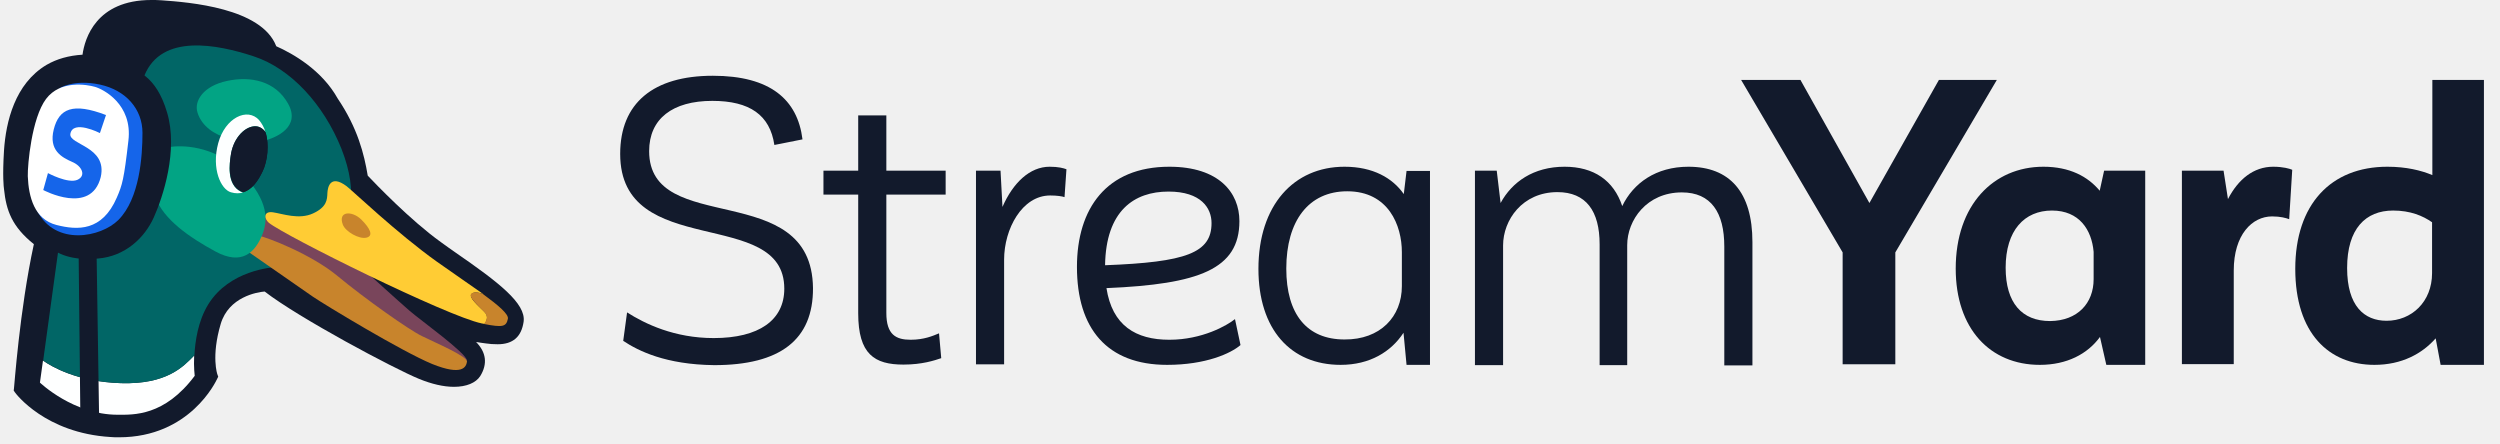
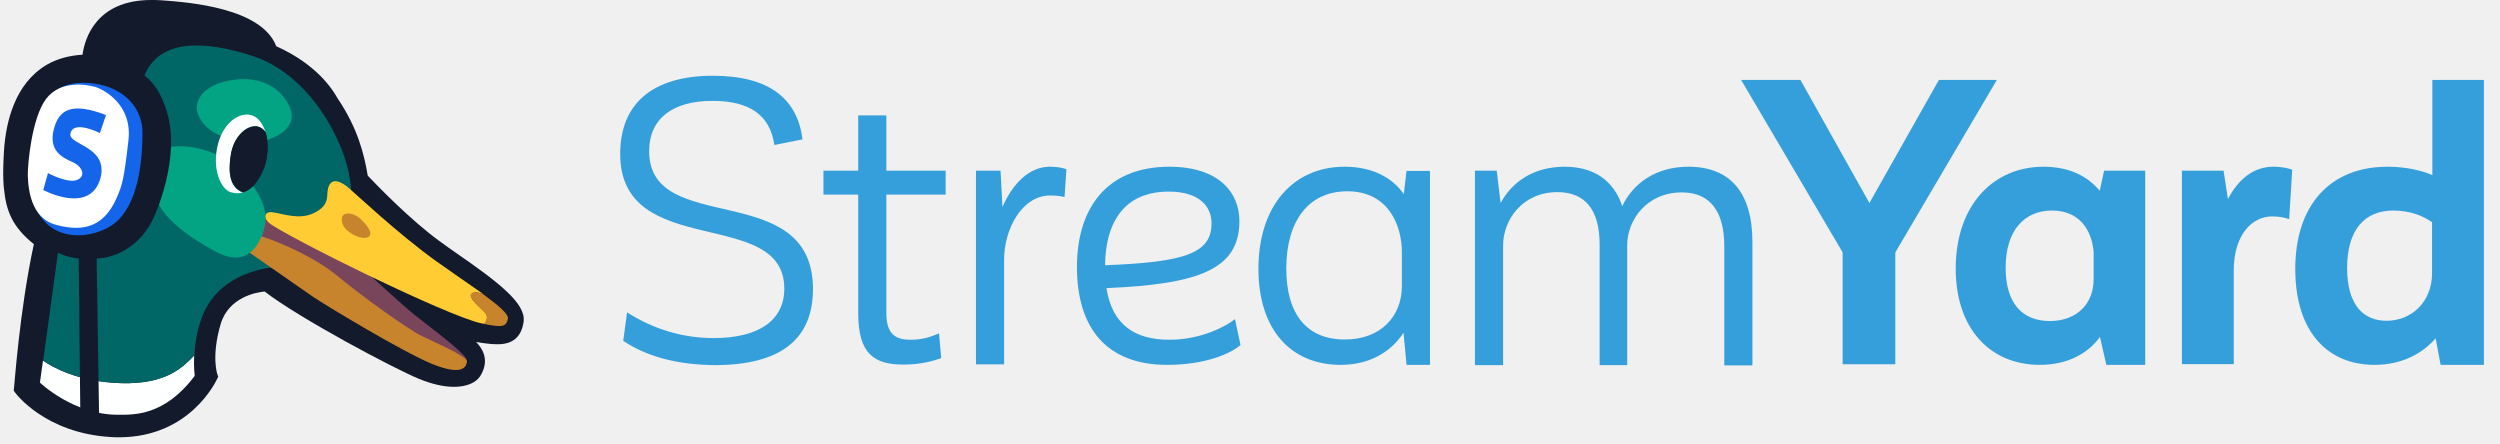
<svg xmlns="http://www.w3.org/2000/svg" width="231" height="41" viewBox="0 0 231 41" fill="none">
-   <path d="M57.585 31.496L57.942 28.866C59.598 29.923 62.325 31.238 65.945 31.238C70.124 31.238 72.469 29.588 72.469 26.674C72.469 19.016 57.305 24.121 57.305 14.22C57.305 9.527 60.363 7 65.868 7C71.169 7 73.692 9.192 74.151 12.879L71.551 13.395C71.144 10.636 69.283 9.321 65.817 9.321C62.147 9.321 59.981 10.971 59.981 13.962C59.981 21.955 75.018 16.412 75.12 26.622C75.145 31.393 72.087 33.739 65.995 33.739C61.51 33.688 58.987 32.424 57.585 31.496Z" fill="#121A2C" />
-   <path d="M81.898 17.984V28.917C81.898 30.929 82.79 31.393 84.141 31.393C85.39 31.393 86.205 31.032 86.766 30.8L86.97 33.094C86.358 33.301 85.211 33.688 83.478 33.688C80.802 33.688 79.298 32.733 79.298 28.943V17.984H76.087V15.767H79.298V10.661H81.898V15.767H87.378V17.984H81.898Z" fill="#121A2C" />
-   <path d="M98.54 15.638L98.362 18.216C98.158 18.139 97.674 18.062 97.037 18.062C94.437 18.062 92.78 21.156 92.78 23.992V33.665H90.181V15.767H92.449L92.628 19.119C93.596 16.901 95.151 15.406 96.985 15.406C97.802 15.406 98.26 15.535 98.54 15.638Z" fill="#121A2C" />
-   <path d="M114.623 31.883C113.731 32.656 111.412 33.713 107.843 33.713C102.287 33.713 99.51 30.361 99.51 24.663C99.51 19.274 102.237 15.406 108.047 15.406C112.635 15.406 114.521 17.804 114.521 20.434C114.521 24.869 110.799 26.261 102.237 26.622C102.771 30.078 104.938 31.393 108.047 31.393C111.08 31.393 113.373 30.078 114.113 29.485L114.623 31.883ZM102.109 24.508C109.602 24.224 111.946 23.373 111.946 20.614C111.946 19.222 110.978 17.701 107.971 17.701C104.785 17.701 102.185 19.48 102.109 24.508Z" fill="#121A2C" />
-   <path d="M132.131 15.767V33.713H129.965L129.685 30.748C128.538 32.501 126.575 33.713 123.874 33.713C119.261 33.713 116.279 30.439 116.279 24.843C116.279 18.938 119.566 15.406 124.23 15.406C126.856 15.406 128.666 16.437 129.71 17.933L129.965 15.793H132.131V15.767ZM129.532 26.442V23.296C129.532 20.846 128.308 17.675 124.485 17.675C120.917 17.675 118.853 20.408 118.853 24.817C118.853 29.046 120.765 31.367 124.23 31.367C127.544 31.393 129.532 29.253 129.532 26.442Z" fill="#121A2C" />
-   <path d="M161.924 22.368V33.765H159.325V22.78C159.325 19.635 158.101 17.778 155.4 17.778C152.163 17.778 150.354 20.331 150.354 22.651V33.739H147.805V22.574C147.805 19.506 146.556 17.752 143.905 17.752C140.668 17.752 138.885 20.331 138.885 22.677V33.739H136.285V15.767H138.298L138.655 18.758C139.7 16.824 141.688 15.406 144.568 15.406C147.269 15.406 149.105 16.669 149.895 19.042C150.914 16.927 153.004 15.406 156.011 15.406C159.809 15.406 161.924 17.727 161.924 22.368Z" fill="#121A2C" />
-   <path d="M184.507 7.387L175.128 23.322V33.657H170.26V23.322L160.881 7.387H166.361L172.733 18.758L179.155 7.387H184.507Z" fill="#121A2C" />
-   <path d="M198.218 15.767V33.713H194.624L194.038 31.135C192.891 32.708 190.98 33.713 188.482 33.713C183.894 33.713 180.708 30.387 180.708 24.817C180.708 18.938 184.2 15.406 188.813 15.406C191.235 15.406 192.917 16.308 194.013 17.623L194.42 15.767H198.218ZM193.451 25.797V23.27C193.273 21.233 192.127 19.454 189.603 19.454C187.054 19.454 185.322 21.285 185.322 24.74C185.322 27.989 186.825 29.665 189.425 29.665C191.973 29.639 193.451 28.015 193.451 25.797Z" fill="#121A2C" />
-   <path d="M211.802 15.689L211.521 20.253C211.241 20.15 210.731 19.996 209.941 19.996C208.106 19.996 206.399 21.672 206.399 24.998V33.648H201.607V15.767H205.456L205.864 18.397C206.807 16.566 208.234 15.406 210.043 15.406C210.961 15.406 211.572 15.586 211.802 15.689Z" fill="#121A2C" />
-   <path d="M229.515 7.387V33.713H225.514L225.055 31.264C223.807 32.682 221.921 33.713 219.398 33.713C215.192 33.713 212.083 30.8 212.083 24.843C212.083 18.887 215.37 15.406 220.595 15.406C222.328 15.406 223.704 15.741 224.749 16.179V7.387H229.515ZM224.723 25.23V20.537C223.882 19.944 222.711 19.454 221.13 19.454C218.581 19.454 216.874 21.13 216.874 24.766C216.874 28.273 218.454 29.639 220.518 29.639C222.812 29.639 224.723 27.912 224.723 25.23Z" fill="#121A2C" />
-   <path d="M42.1 23.342C41.641 23.029 41.181 22.691 40.747 22.378C37.938 20.372 34.618 16.907 33.979 16.23C33.647 14.25 33.06 11.853 31.196 9.092C29.74 6.487 27.11 4.976 25.526 4.272C24.173 0.729 17.482 0.208 14.902 0.026C14.596 -3.98565e-07 14.289 0 13.983 0C8.875 0 7.828 3.569 7.624 5.054C6.347 5.132 5.249 5.445 4.304 5.992C1.367 7.737 0.55 11.254 0.371 13.885C0.218 16.334 0.346 17.298 0.371 17.48C0.575 19.46 1.112 20.945 3.129 22.561C1.801 28.683 1.316 35.821 1.29 35.899L1.265 36.081L1.367 36.237C1.469 36.394 4.202 40.015 10.203 40.38C10.459 40.406 10.739 40.406 10.995 40.406C17.558 40.406 19.959 35.221 20.061 35.013L20.163 34.805L20.087 34.596C20.087 34.596 19.499 32.955 20.393 29.933C21.134 27.432 23.764 26.989 24.454 26.937C27.62 29.386 36.431 34.075 38.73 35.013C39.879 35.482 40.977 35.743 41.947 35.743C43.096 35.743 43.965 35.378 44.373 34.753C45.063 33.632 44.935 32.564 43.99 31.6C44.246 31.652 44.552 31.679 44.884 31.731C45.191 31.783 45.599 31.809 45.982 31.809C47.387 31.809 48.179 31.131 48.383 29.725C48.613 28.031 46.059 26.078 42.1 23.342ZM11.021 39.911C10.995 39.911 10.995 39.911 10.969 39.911C11.072 39.911 11.174 39.911 11.301 39.911C11.199 39.911 11.123 39.911 11.021 39.911ZM13.881 0.547C13.906 0.547 13.957 0.547 13.983 0.547C14.059 0.547 14.111 0.547 14.187 0.547C14.111 0.547 13.983 0.521 13.881 0.547ZM17.431 0.834C17.788 0.886 18.171 0.938 18.554 0.99C18.171 0.938 17.788 0.86 17.431 0.834Z" fill="#121A2C" />
-   <path d="M40.62 22.821C37.427 20.555 33.673 16.491 33.673 16.491C33.341 14.406 32.779 12.114 30.941 9.405C29.459 6.747 26.676 5.288 25.297 4.689C24.275 1.303 17.584 0.755 15.056 0.573C8.135 0.052 8.263 5.809 8.263 5.809L5.785 14.172L3.921 22.248C2.491 28.5 2.006 35.951 2.006 35.951C2.006 35.951 4.611 39.52 10.459 39.885C17.354 40.301 19.806 34.805 19.806 34.805C19.806 34.805 19.142 33.059 20.112 29.803C21.083 26.546 24.837 26.416 24.837 26.416C27.876 28.839 36.891 33.632 39.138 34.544C41.794 35.638 43.659 35.274 44.144 34.492C44.629 33.711 44.833 32.721 43.378 31.574C42.433 30.845 41.871 30.454 41.871 30.454C42.944 30.715 43.071 30.975 45.165 31.236C46.647 31.418 47.821 31.418 48.077 29.699C48.281 27.927 43.991 25.218 40.62 22.821Z" fill="#121A2C" />
-   <path d="M11.147 35.404C7.112 35.274 4.763 33.867 3.971 33.32L3.69 35.352C3.69 35.352 6.78 38.322 10.866 38.322C12.322 38.322 15.182 38.478 17.991 34.727C17.991 34.727 17.889 33.945 17.94 32.851C16.919 33.867 15.412 35.534 11.147 35.404Z" fill="#FEFFFF" />
-   <path d="M3.69 33.111C3.69 33.111 3.792 33.19 3.971 33.32L3.997 33.085L3.69 33.111Z" fill="#121A2C" />
-   <path d="M18.427 32.382L17.967 32.408C17.967 32.564 17.942 32.695 17.942 32.851C18.12 32.669 18.274 32.512 18.427 32.382Z" fill="#121A2C" />
-   <path d="M31.553 13.755C29.893 9.613 26.854 6.331 23.457 5.21C20.06 4.09 14.927 3.074 13.344 6.982C13.344 6.982 5.836 20.268 5.35 23.394L4.022 33.085L3.997 33.32C4.763 33.867 7.138 35.274 11.173 35.404C15.438 35.534 16.97 33.867 17.966 32.825C17.966 32.695 17.992 32.538 17.992 32.382C18.119 30.897 18.503 28.995 19.652 27.536C21.823 24.775 25.602 24.671 25.602 24.671C25.602 24.671 28.462 25.009 30.454 22.899C32.446 20.789 33.187 17.923 31.553 13.755Z" fill="#016666" />
-   <path d="M34.005 25.27C34.005 25.27 36.815 27.823 37.836 28.709C38.858 29.594 43.123 32.642 43.148 33.32C43.148 33.476 32.448 28.318 32.448 28.318C32.448 28.318 23.279 21.831 23.331 21.649C23.382 21.466 23.714 20.164 23.918 20.086C24.122 20.008 28.438 20.164 28.438 20.164L34.005 25.27Z" fill="#79455B" />
-   <path d="M23.867 21.779C24.607 21.883 28.795 23.498 31.221 25.53C33.673 27.562 37.785 30.48 38.985 31.053C40.185 31.652 43.224 32.929 43.148 33.424C43.071 33.919 42.714 34.753 39.93 33.632C37.146 32.486 29.919 28.11 28.898 27.406C27.876 26.703 22.717 23.108 22.717 23.108L23.867 21.779Z" fill="#C8842C" />
-   <path d="M15.643 13.599C16.665 13.39 19.755 13.416 22.13 15.761C24.505 18.106 24.914 19.981 24.25 21.649C23.586 23.316 22.36 24.567 19.908 23.238C17.457 21.909 15.107 20.268 14.366 18.236C13.626 16.204 15.643 13.599 15.643 13.599Z" fill="#02A484" />
-   <path d="M1.06 17.454C1.29 19.565 1.877 20.971 4.278 22.691C5.376 23.472 6.551 24.098 9.054 23.889C11.582 23.681 13.37 21.961 14.212 20.086C15.055 18.21 16.485 13.885 15.438 10.395C14.417 6.904 12.501 6.435 11.556 6.122C10.611 5.783 7.266 4.976 4.712 6.487C2.158 7.998 1.213 11.072 1.035 13.964C0.881 16.595 1.06 17.454 1.06 17.454Z" fill="#121A2C" />
-   <path d="M5.503 8.154C5.503 8.154 6.806 7.294 9.232 7.815C11.658 8.337 13.165 10.108 13.165 12.27C13.165 14.433 12.91 18.34 10.943 20.32C9.334 21.935 5.12 22.769 3.435 19.487C1.749 16.204 5.912 13.781 5.912 13.781L5.503 8.154Z" fill="#1565EA" />
-   <path d="M18.247 10.395C17.916 9.326 18.784 7.946 20.98 7.477C23.176 7.008 25.449 7.477 26.624 9.587C27.799 11.697 25.577 12.739 24.3 13.026C23.023 13.312 19.065 13.026 18.247 10.395Z" fill="#02A484" />
-   <path d="M21.311 14.432C21.515 12.896 22.486 11.775 23.456 11.671C23.916 11.619 24.274 11.853 24.529 12.192C24.401 11.775 24.197 11.411 23.942 11.098C22.869 9.9 20.8 10.863 20.162 13.234C19.524 15.605 20.417 17.507 21.337 17.767C21.771 17.897 22.128 17.871 22.46 17.793C22.384 17.767 22.333 17.767 22.256 17.715C20.877 17.012 21.235 15.006 21.311 14.432Z" fill="#FDFFFF" />
-   <path d="M24.531 12.192C24.914 13.39 24.71 14.901 24.276 15.813C23.841 16.699 23.279 17.533 22.437 17.767" fill="#121A2C" />
-   <path d="M24.275 15.813C24.709 14.901 24.888 13.39 24.53 12.192C24.275 11.853 23.892 11.619 23.458 11.671C22.487 11.775 21.491 12.895 21.313 14.432C21.236 15.006 20.904 17.038 22.258 17.689C22.334 17.715 22.385 17.741 22.462 17.767C23.305 17.532 23.866 16.699 24.275 15.813Z" fill="#121A2C" />
-   <path d="M44.757 28.813C44.118 28.188 43.301 27.484 43.556 27.172C43.709 26.989 44.093 26.963 44.654 27.172C43.48 26.338 41.973 25.322 40.364 24.176C36.737 21.597 32.447 17.507 32.013 17.194C30.532 16.1 30.276 17.272 30.251 17.845C30.225 18.418 30.225 19.122 28.923 19.721C27.62 20.32 26.114 19.747 25.22 19.617C24.326 19.486 24.402 20.216 24.837 20.581C26.292 21.779 41.334 29.23 44.501 29.881C44.603 29.907 44.68 29.907 44.782 29.933C44.91 29.725 45.216 29.256 44.757 28.813Z" fill="#FFCC34" />
-   <path d="M46.927 29.464C47.029 29.047 46.084 28.24 44.629 27.172C44.067 26.937 43.684 26.989 43.531 27.172C43.301 27.458 44.118 28.188 44.731 28.813C45.191 29.256 44.91 29.725 44.705 29.933C46.442 30.272 46.774 30.194 46.927 29.464Z" fill="#C8842C" />
-   <path d="M31.68 20.763C31.936 21.414 33.187 22.118 33.851 21.961C34.541 21.805 34.209 21.102 33.366 20.268C32.523 19.46 31.195 19.486 31.68 20.763Z" fill="#C8842C" />
-   <path d="M7.266 23.498L7.419 37.931L9.156 38.478L8.926 23.498H7.266Z" fill="#121A2C" />
-   <path d="M10.791 18.262C9.437 21.388 7.164 21.284 5.224 20.789C3.181 20.268 2.644 18.21 2.568 16.282C2.542 15.24 2.925 10.915 4.253 9.144C5.581 7.373 8.033 7.815 8.773 8.024C9.514 8.232 12.272 9.613 11.864 13C11.455 16.569 11.302 17.09 10.791 18.262Z" fill="white" />
-   <path d="M3.997 17.559L4.431 15.995C4.431 15.995 6.27 16.985 7.138 16.621C7.981 16.256 7.598 15.344 6.653 14.954C5.708 14.537 4.482 13.885 4.967 11.958C5.453 10.03 6.729 9.457 9.794 10.629L9.232 12.296C9.232 12.296 6.729 11.02 6.5 12.374C6.346 13.39 9.947 13.521 9.309 16.36C8.415 19.929 3.997 17.559 3.997 17.559Z" fill="#1565EA" />
+   <g clip-path="url(#clip0_5:2)">
+     <path d="M57.585 31.496L57.942 28.866C59.598 29.923 62.325 31.238 65.945 31.238C70.124 31.238 72.469 29.588 72.469 26.674C72.469 19.016 57.305 24.121 57.305 14.22C57.305 9.527 60.363 7 65.868 7C71.169 7 73.692 9.192 74.151 12.879L71.551 13.395C71.144 10.636 69.283 9.321 65.817 9.321C62.147 9.321 59.981 10.971 59.981 13.962C59.981 21.955 75.018 16.412 75.12 26.622C75.145 31.393 72.087 33.739 65.995 33.739C61.51 33.688 58.987 32.424 57.585 31.496Z" fill="#359FDB" />
+     <path d="M81.898 17.984V28.917C81.898 30.929 82.79 31.393 84.141 31.393C85.39 31.393 86.205 31.032 86.766 30.8L86.97 33.094C86.358 33.301 85.211 33.688 83.478 33.688C80.802 33.688 79.298 32.733 79.298 28.943V17.984H76.087V15.767H79.298V10.661H81.898V15.767H87.378V17.984H81.898Z" fill="#359FDB" />
+     <path d="M98.54 15.638L98.362 18.216C98.158 18.139 97.674 18.062 97.037 18.062C94.437 18.062 92.78 21.156 92.78 23.992V33.665H90.181V15.767H92.449L92.628 19.119C93.596 16.901 95.151 15.406 96.985 15.406C97.802 15.406 98.26 15.535 98.54 15.638Z" fill="#359FDB" />
+     <path d="M114.623 31.883C113.731 32.656 111.412 33.713 107.843 33.713C102.287 33.713 99.51 30.361 99.51 24.663C99.51 19.274 102.237 15.406 108.047 15.406C112.635 15.406 114.521 17.804 114.521 20.434C114.521 24.869 110.799 26.261 102.237 26.622C102.771 30.078 104.938 31.393 108.047 31.393C111.08 31.393 113.373 30.078 114.113 29.485L114.623 31.883ZM102.109 24.508C109.602 24.224 111.946 23.373 111.946 20.614C111.946 19.222 110.978 17.701 107.971 17.701C104.785 17.701 102.185 19.48 102.109 24.508Z" fill="#359FDB" />
+     <path d="M132.131 15.767V33.713H129.965L129.685 30.748C128.538 32.501 126.575 33.713 123.874 33.713C119.261 33.713 116.279 30.439 116.279 24.843C116.279 18.938 119.566 15.406 124.23 15.406C126.856 15.406 128.666 16.437 129.71 17.933L129.965 15.793H132.131V15.767ZM129.532 26.442V23.296C129.532 20.846 128.308 17.675 124.485 17.675C120.917 17.675 118.853 20.408 118.853 24.817C118.853 29.046 120.765 31.367 124.23 31.367C127.544 31.393 129.532 29.253 129.532 26.442Z" fill="#359FDB" />
+     <path d="M161.924 22.368V33.765H159.325V22.78C159.325 19.635 158.101 17.778 155.4 17.778C152.163 17.778 150.354 20.331 150.354 22.651V33.739H147.805V22.574C147.805 19.506 146.556 17.752 143.905 17.752C140.668 17.752 138.885 20.331 138.885 22.677V33.739H136.285V15.767H138.298L138.655 18.758C139.7 16.824 141.688 15.406 144.568 15.406C147.269 15.406 149.105 16.669 149.895 19.042C150.914 16.927 153.004 15.406 156.011 15.406C159.809 15.406 161.924 17.727 161.924 22.368Z" fill="#359FDB" />
+     <path d="M184.507 7.387L175.128 23.322V33.657H170.26V23.322L160.881 7.387H166.361L172.733 18.758L179.155 7.387H184.507Z" fill="#359FDB" />
+     <path d="M198.218 15.767V33.713H194.624L194.038 31.135C192.891 32.708 190.98 33.713 188.482 33.713C183.894 33.713 180.708 30.387 180.708 24.817C180.708 18.938 184.2 15.406 188.813 15.406C191.235 15.406 192.917 16.308 194.013 17.623L194.42 15.767H198.218ZM193.451 25.797V23.27C193.273 21.233 192.127 19.454 189.603 19.454C187.054 19.454 185.322 21.285 185.322 24.74C185.322 27.989 186.825 29.665 189.425 29.665C191.973 29.639 193.451 28.015 193.451 25.797Z" fill="#359FDB" />
+     <path d="M211.802 15.689L211.521 20.253C211.241 20.15 210.731 19.996 209.941 19.996C208.106 19.996 206.399 21.672 206.399 24.998V33.648H201.607V15.767H205.456L205.864 18.397C206.807 16.566 208.234 15.406 210.043 15.406C210.961 15.406 211.572 15.586 211.802 15.689Z" fill="#359FDB" />
+     <path d="M229.515 7.387V33.713H225.514L225.055 31.264C223.807 32.682 221.921 33.713 219.398 33.713C215.192 33.713 212.083 30.8 212.083 24.843C212.083 18.887 215.37 15.406 220.595 15.406C222.328 15.406 223.704 15.741 224.749 16.179V7.387H229.515ZM224.723 25.23V20.537C223.882 19.944 222.711 19.454 221.13 19.454C218.581 19.454 216.874 21.13 216.874 24.766C216.874 28.273 218.454 29.639 220.518 29.639C222.812 29.639 224.723 27.912 224.723 25.23Z" fill="#359FDB" />
+     <path d="M42.1 23.342C41.641 23.029 41.181 22.691 40.747 22.378C37.938 20.372 34.618 16.907 33.979 16.23C33.647 14.25 33.06 11.853 31.196 9.092C29.74 6.487 27.11 4.976 25.526 4.272C24.173 0.729 17.482 0.208 14.902 0.026C14.596 -3.98606e-07 14.289 0 13.983 0C8.875 0 7.828 3.569 7.624 5.054C6.347 5.132 5.249 5.445 4.304 5.992C1.367 7.737 0.55 11.254 0.371 13.885C0.218 16.334 0.346 17.298 0.371 17.48C0.575 19.46 1.112 20.945 3.129 22.561C1.801 28.683 1.316 35.821 1.29 35.899L1.265 36.081L1.367 36.237C1.469 36.394 4.202 40.015 10.203 40.38C10.459 40.406 10.739 40.406 10.995 40.406C17.558 40.406 19.959 35.221 20.061 35.013L20.163 34.805L20.087 34.596C20.087 34.596 19.499 32.955 20.393 29.933C21.134 27.432 23.764 26.989 24.454 26.937C27.62 29.386 36.431 34.075 38.73 35.013C39.879 35.482 40.977 35.743 41.947 35.743C43.096 35.743 43.965 35.378 44.373 34.753C45.063 33.632 44.935 32.564 43.99 31.6C44.246 31.652 44.552 31.679 44.884 31.731C45.191 31.783 45.599 31.809 45.982 31.809C47.387 31.809 48.179 31.131 48.383 29.725C48.613 28.031 46.059 26.078 42.1 23.342ZM11.021 39.911C10.995 39.911 10.995 39.911 10.969 39.911C11.072 39.911 11.174 39.911 11.301 39.911C11.199 39.911 11.123 39.911 11.021 39.911ZM13.881 0.547C13.906 0.547 13.957 0.547 13.983 0.547C14.059 0.547 14.111 0.547 14.187 0.547C14.111 0.547 13.983 0.521 13.881 0.547ZM17.431 0.834C17.788 0.886 18.171 0.938 18.554 0.99C18.171 0.938 17.788 0.86 17.431 0.834Z" fill="#121A2C" />
+     <path d="M40.62 22.821C37.427 20.555 33.673 16.491 33.673 16.491C33.341 14.406 32.779 12.114 30.941 9.405C29.459 6.747 26.676 5.288 25.297 4.689C24.275 1.303 17.584 0.755 15.056 0.573C8.135 0.052 8.263 5.809 8.263 5.809L5.785 14.172L3.921 22.248C2.491 28.5 2.006 35.951 2.006 35.951C2.006 35.951 4.611 39.52 10.459 39.885C17.354 40.301 19.806 34.805 19.806 34.805C19.806 34.805 19.142 33.059 20.112 29.803C21.083 26.546 24.837 26.416 24.837 26.416C27.876 28.839 36.891 33.632 39.138 34.544C41.794 35.638 43.659 35.274 44.144 34.492C44.629 33.711 44.833 32.721 43.378 31.574C42.433 30.845 41.871 30.454 41.871 30.454C42.944 30.715 43.071 30.975 45.165 31.236C46.647 31.418 47.821 31.418 48.077 29.699C48.281 27.927 43.991 25.218 40.62 22.821Z" fill="#121A2C" />
+     <path d="M11.147 35.404C7.112 35.274 4.763 33.867 3.971 33.32L3.69 35.352C3.69 35.352 6.78 38.322 10.866 38.322C12.322 38.322 15.182 38.478 17.991 34.727C17.991 34.727 17.889 33.945 17.94 32.851C16.919 33.867 15.412 35.534 11.147 35.404Z" fill="#FEFFFF" />
+     <path d="M3.69 33.111C3.69 33.111 3.792 33.19 3.971 33.32L3.996 33.085L3.69 33.111Z" fill="#121A2C" />
+     <path d="M18.427 32.382L17.967 32.408C17.967 32.564 17.942 32.695 17.942 32.851C18.12 32.669 18.274 32.512 18.427 32.382Z" fill="#121A2C" />
+     <path d="M31.553 13.755C29.893 9.613 26.854 6.331 23.457 5.21C20.06 4.09 14.927 3.074 13.344 6.982C13.344 6.982 5.836 20.268 5.35 23.394L4.022 33.085L3.997 33.32C4.763 33.867 7.138 35.274 11.173 35.404C15.438 35.534 16.97 33.867 17.966 32.825C17.966 32.695 17.992 32.538 17.992 32.382C18.119 30.897 18.503 28.995 19.652 27.536C21.823 24.775 25.602 24.671 25.602 24.671C25.602 24.671 28.462 25.009 30.454 22.899C32.446 20.789 33.187 17.923 31.553 13.755Z" fill="#016666" />
+     <path d="M34.005 25.27C34.005 25.27 36.815 27.823 37.836 28.709C38.858 29.594 43.123 32.642 43.148 33.32C43.148 33.476 32.448 28.318 32.448 28.318C32.448 28.318 23.279 21.831 23.331 21.649C23.382 21.466 23.714 20.164 23.918 20.086C24.122 20.008 28.438 20.164 28.438 20.164L34.005 25.27Z" fill="#79455B" />
+     <path d="M23.867 21.779C24.607 21.883 28.795 23.498 31.221 25.53C33.673 27.562 37.785 30.48 38.985 31.053C40.185 31.652 43.224 32.929 43.148 33.424C43.071 33.919 42.714 34.753 39.93 33.632C37.146 32.486 29.919 28.11 28.898 27.406C27.876 26.703 22.717 23.108 22.717 23.108L23.867 21.779Z" fill="#C8842C" />
+     <path d="M15.643 13.599C16.665 13.39 19.755 13.416 22.13 15.761C24.505 18.106 24.914 19.981 24.25 21.649C23.586 23.316 22.36 24.567 19.908 23.238C17.457 21.909 15.107 20.268 14.366 18.236C13.626 16.204 15.643 13.599 15.643 13.599Z" fill="#02A484" />
+     <path d="M1.06 17.454C1.29 19.565 1.877 20.971 4.278 22.691C5.376 23.472 6.551 24.098 9.054 23.889C11.582 23.681 13.37 21.961 14.212 20.086C15.055 18.21 16.485 13.885 15.438 10.395C14.417 6.904 12.501 6.435 11.556 6.122C10.611 5.783 7.266 4.976 4.712 6.487C2.158 7.998 1.213 11.072 1.035 13.964C0.881 16.595 1.06 17.454 1.06 17.454Z" fill="#121A2C" />
+     <path d="M5.503 8.154C5.503 8.154 6.806 7.294 9.232 7.815C11.658 8.337 13.165 10.108 13.165 12.27C13.165 14.433 12.91 18.34 10.943 20.32C9.334 21.935 5.12 22.769 3.435 19.487C1.749 16.204 5.912 13.781 5.912 13.781L5.503 8.154Z" fill="#1565EA" />
+     <path d="M18.247 10.395C17.916 9.326 18.784 7.946 20.98 7.477C23.176 7.008 25.449 7.477 26.624 9.587C27.799 11.697 25.577 12.739 24.3 13.026C23.023 13.312 19.065 13.026 18.247 10.395Z" fill="#02A484" />
+     <path d="M21.311 14.432C21.515 12.896 22.486 11.775 23.456 11.671C23.916 11.619 24.274 11.853 24.529 12.192C24.401 11.775 24.197 11.411 23.942 11.098C22.869 9.9 20.8 10.863 20.162 13.234C19.524 15.605 20.417 17.507 21.337 17.767C21.771 17.897 22.128 17.871 22.46 17.793C22.384 17.767 22.333 17.767 22.256 17.715C20.877 17.012 21.235 15.006 21.311 14.432Z" fill="#FDFFFF" />
+     <path d="M24.531 12.192C24.914 13.39 24.71 14.901 24.276 15.813C23.841 16.699 23.279 17.533 22.437 17.767" fill="#121A2C" />
+     <path d="M24.275 15.813C24.709 14.901 24.888 13.39 24.53 12.192C24.275 11.853 23.892 11.619 23.458 11.671C22.487 11.775 21.491 12.895 21.313 14.432C21.236 15.006 20.904 17.038 22.258 17.689C22.334 17.715 22.385 17.741 22.462 17.767C23.305 17.532 23.866 16.699 24.275 15.813Z" fill="#121A2C" />
+     <path d="M44.757 28.813C44.118 28.188 43.301 27.484 43.556 27.172C43.709 26.989 44.093 26.963 44.654 27.172C43.48 26.338 41.973 25.322 40.364 24.176C36.737 21.597 32.447 17.507 32.013 17.194C30.532 16.1 30.276 17.272 30.251 17.845C30.225 18.418 30.225 19.122 28.923 19.721C27.62 20.32 26.114 19.747 25.22 19.617C24.326 19.486 24.402 20.216 24.837 20.581C26.292 21.779 41.334 29.23 44.501 29.881C44.603 29.907 44.68 29.907 44.782 29.933C44.91 29.725 45.216 29.256 44.757 28.813Z" fill="#FFCC34" />
+     <path d="M46.927 29.464C47.029 29.047 46.084 28.24 44.629 27.172C44.067 26.937 43.684 26.989 43.531 27.172C43.301 27.458 44.118 28.188 44.731 28.813C45.191 29.256 44.91 29.725 44.705 29.933C46.442 30.272 46.774 30.194 46.927 29.464Z" fill="#C8842C" />
+     <path d="M31.68 20.763C31.936 21.414 33.187 22.118 33.851 21.961C34.541 21.805 34.209 21.102 33.366 20.268C32.523 19.46 31.195 19.486 31.68 20.763Z" fill="#C8842C" />
+     <path d="M7.266 23.498L7.419 37.931L9.156 38.478L8.926 23.498H7.266Z" fill="#121A2C" />
+     <path d="M10.791 18.262C9.437 21.388 7.164 21.284 5.224 20.789C3.181 20.268 2.644 18.21 2.568 16.282C2.542 15.24 2.925 10.915 4.253 9.144C5.581 7.373 8.033 7.815 8.773 8.024C9.514 8.232 12.272 9.613 11.864 13C11.455 16.569 11.302 17.09 10.791 18.262Z" fill="white" />
+     <path d="M3.997 17.559L4.431 15.995C4.431 15.995 6.27 16.985 7.138 16.621C7.981 16.256 7.598 15.344 6.653 14.954C5.708 14.537 4.482 13.885 4.967 11.958C5.453 10.03 6.729 9.457 9.794 10.629L9.232 12.296C9.232 12.296 6.729 11.02 6.5 12.374C6.346 13.39 9.947 13.521 9.309 16.36C8.415 19.929 3.997 17.559 3.997 17.559Z" fill="#1565EA" />
+   </g>
+   <defs>
+     <clipPath id="clip0_5:2">
+       <rect width="231" height="41" fill="white" />
+     </clipPath>
+   </defs>
</svg>
